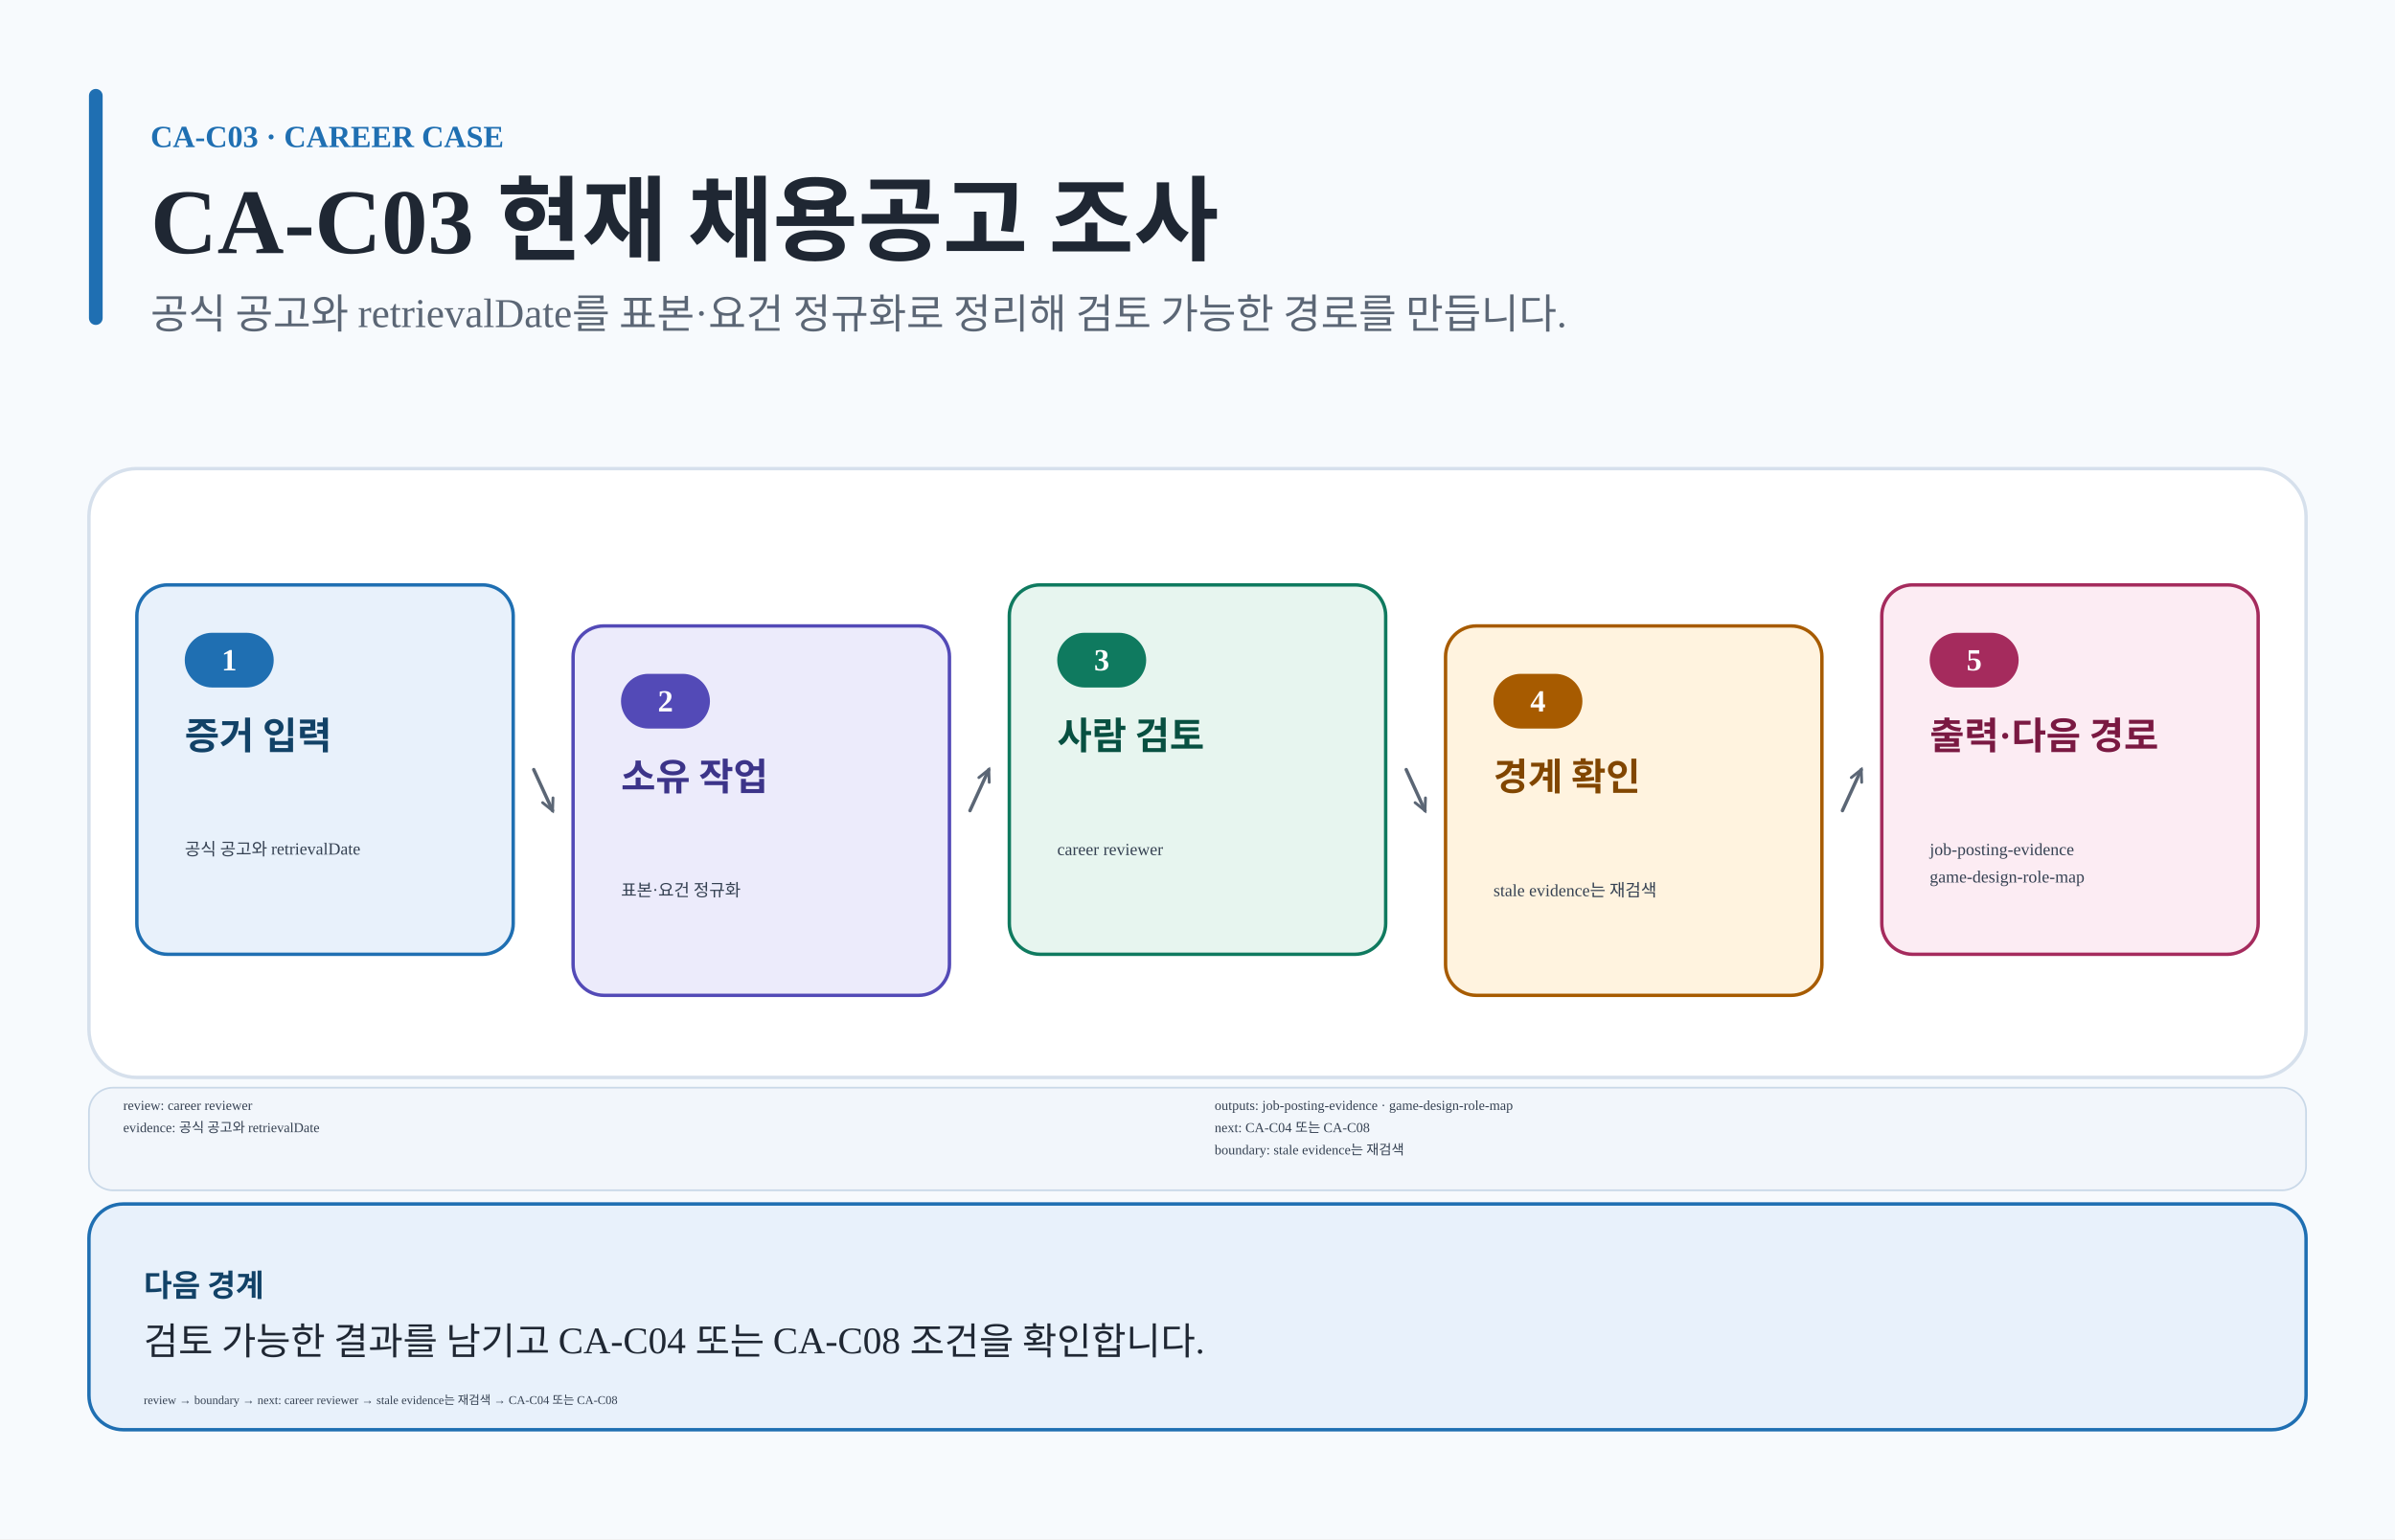
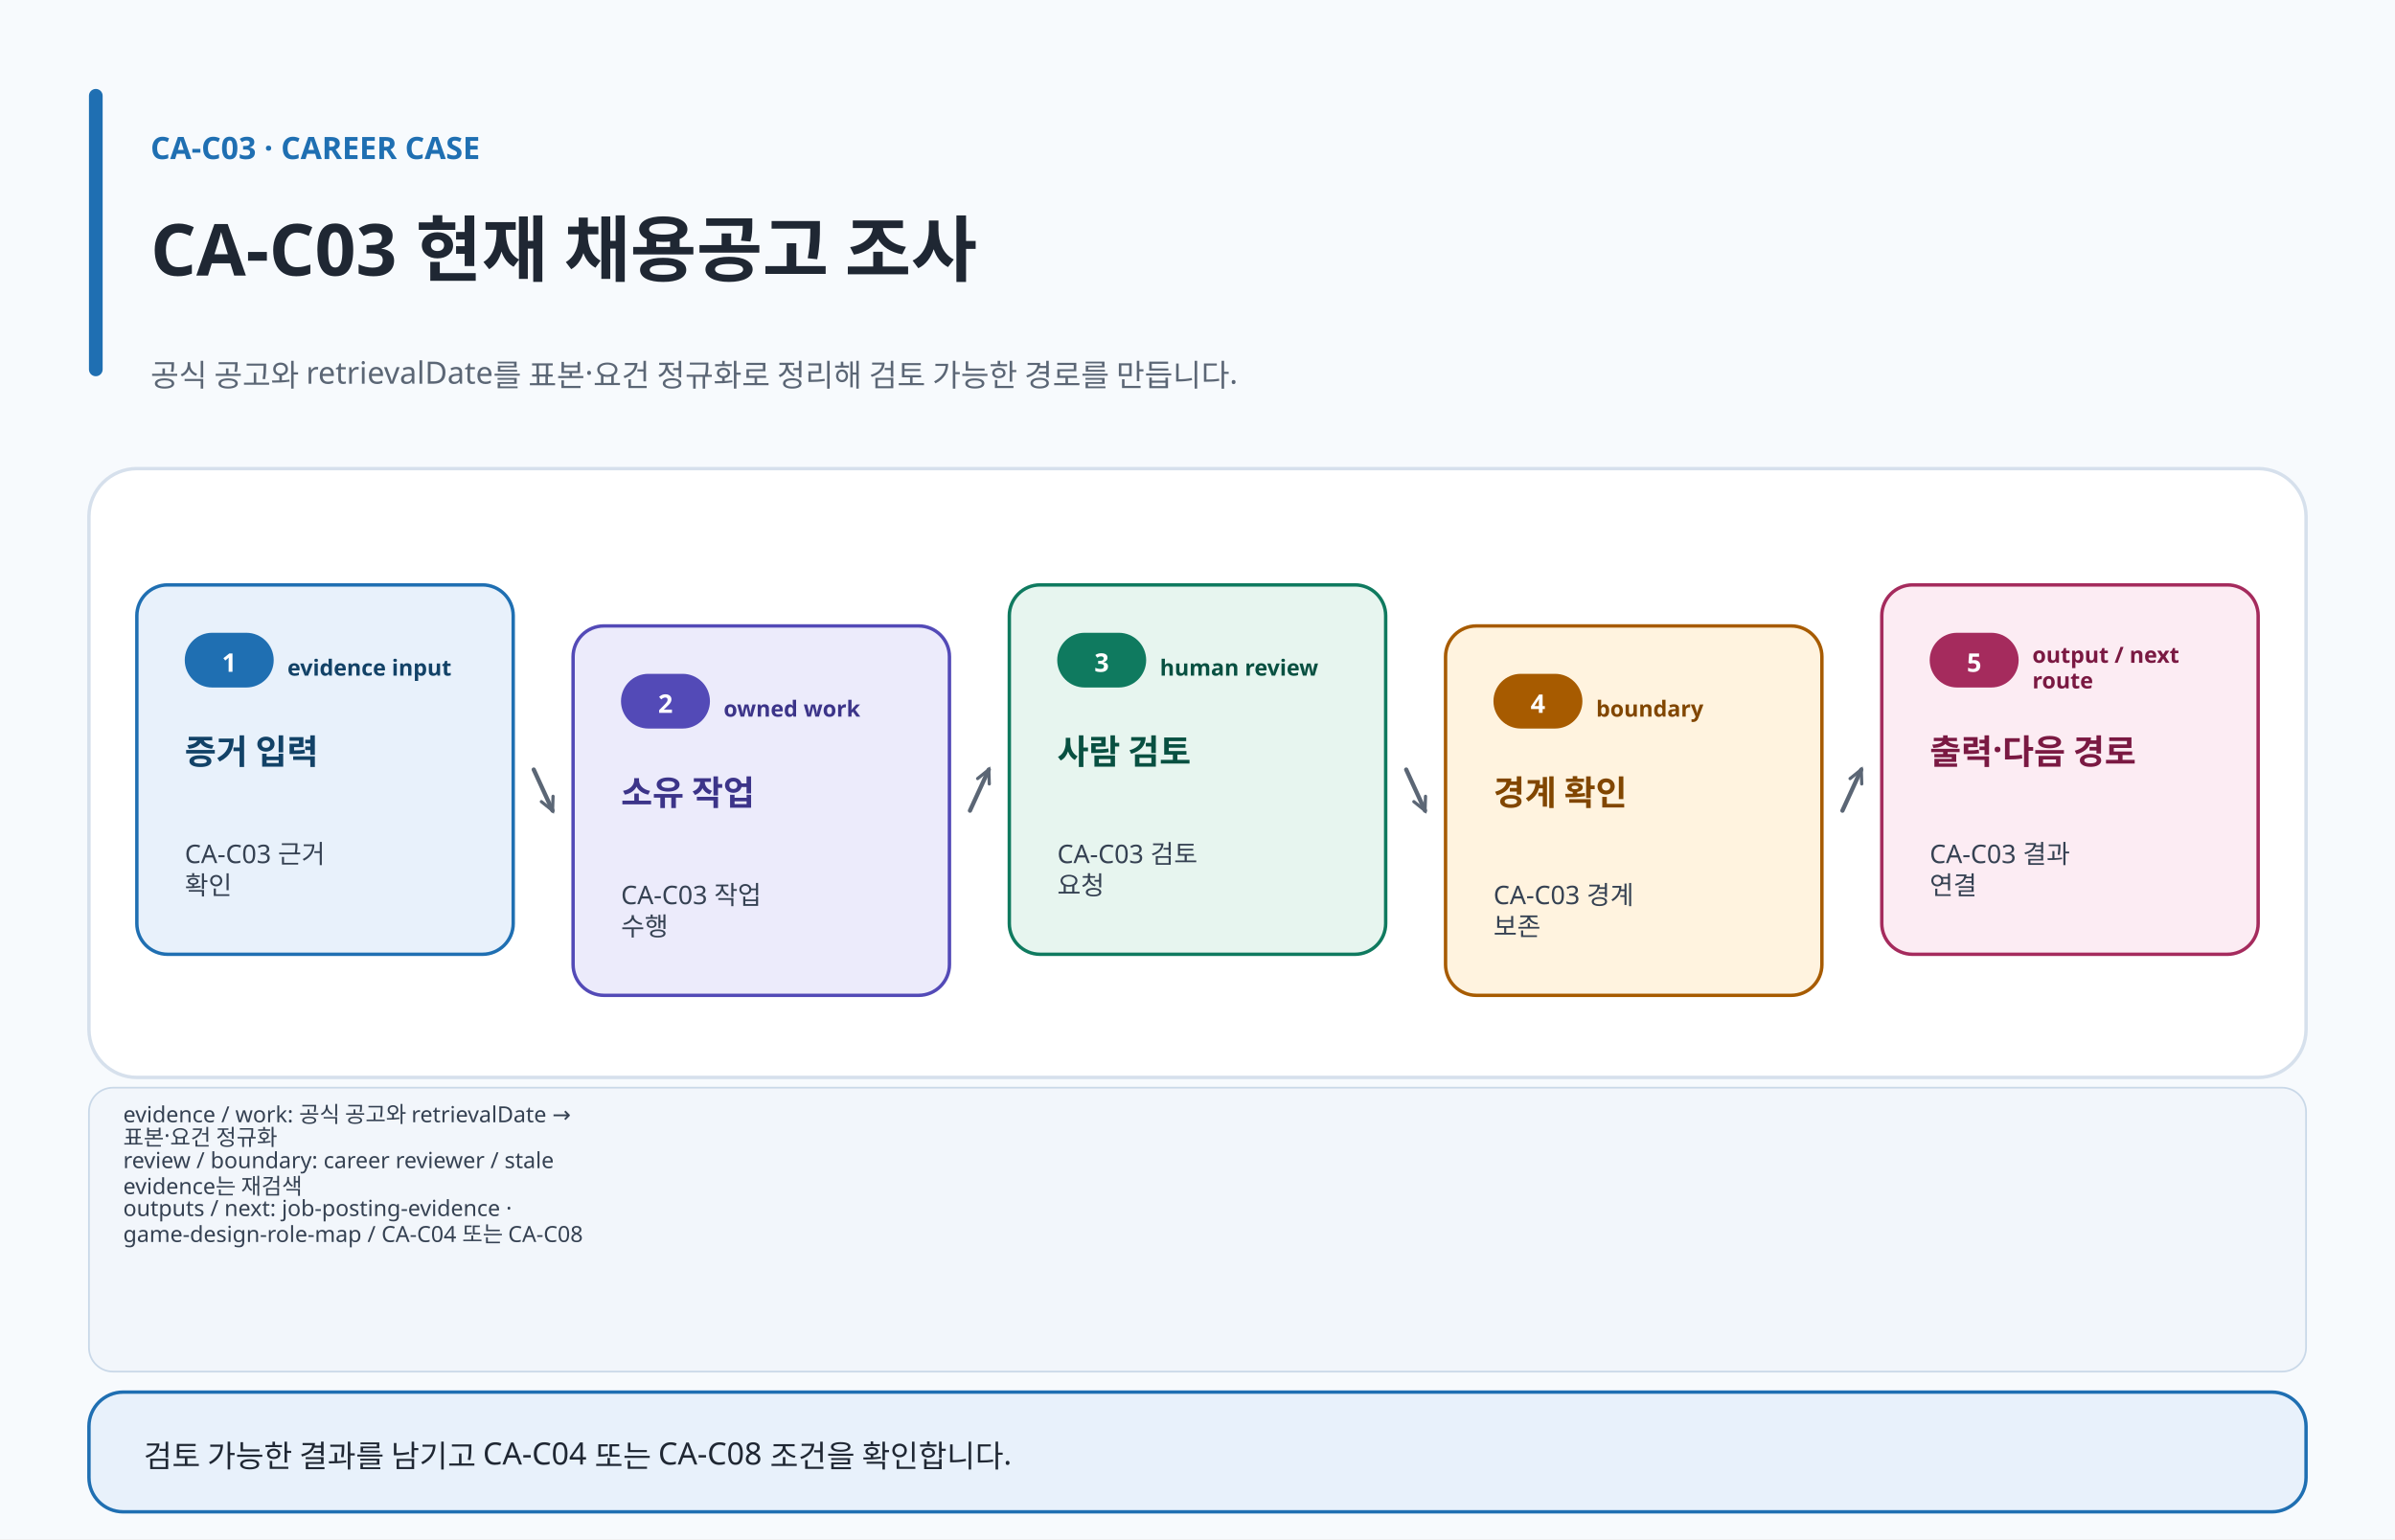
- <svg xmlns="http://www.w3.org/2000/svg" viewBox="0 0 1400 900" width="1400" height="900" role="img" aria-label="현재 채용공고의 근거와 표본 경계를 기록하는 흐름">
+ <svg xmlns="http://www.w3.org/2000/svg" viewBox="0 0 1400 900" width="1400" height="900" role="img" aria-label="현재 채용공고의 근거와 표본 경계를 기록하는 흐름" style="font-family:Pretendard,'Apple SD Gothic Neo','Malgun Gothic','Noto Sans KR',sans-serif">
  <defs>
-     <marker id="open-arrow" viewBox="0 0 12 12" refX="10" refY="6" markerWidth="10" markerHeight="10" markerUnits="userSpaceOnUse" orient="auto">
+     <marker id="open-arrow" viewBox="0 0 12 12" refX="10" refY="6" markerWidth="11.25" markerHeight="11.25" markerUnits="userSpaceOnUse" orient="auto">
      <path d="M 2 2 L 10 6 L 2 10" fill="none" stroke="#5B6675" stroke-width="2" stroke-linecap="round" />
    </marker>
  </defs>
  <rect width="1400" height="900" fill="#F7FAFD" />
-   <rect x="52" y="52" width="8" height="138" rx="4" fill="#1F6FB2" />
-   <text x="88" y="86" fill="#1F6FB2" font-size="18" font-weight="700">CA-C03 · CAREER CASE</text>
-   <text x="88" y="148" fill="#1F2733" font-size="54" font-weight="700">CA-C03 현재 채용공고 조사</text>
-   <text x="88" y="192" fill="#5B6675" font-size="24" textLength="1220" lengthAdjust="spacingAndGlyphs">공식 공고와 retrievalDate를 표본·요건 정규화로 정리해 검토 가능한 경로를 만듭니다.</text>
+   <rect x="52" y="52" width="8" height="168" rx="4" fill="#1F6FB2" />
+   <text data-text-role="eyebrow" x="88" y="86" text-anchor="start" dominant-baseline="central" fill="#1F6FB2" font-size="18" font-weight="700">
+     <tspan x="88" dy="0">CA-C03 · CAREER CASE</tspan>
+   </text>
+   <text data-text-role="title" x="88" y="141" text-anchor="start" dominant-baseline="central" fill="#1F2733" font-size="42" font-weight="700">
+     <tspan x="88" dy="0">CA-C03 현재 채용공고 조사</tspan>
+   </text>
+   <text data-text-role="description" x="88" y="218" text-anchor="start" dominant-baseline="central" fill="#5B6675" font-size="18" font-weight="400">
+     <tspan x="88" dy="0">공식 공고와 retrievalDate를 표본·요건 정규화로 정리해 검토 가능한 경로를 만듭니다.</tspan>
+   </text>
  <rect x="52" y="274" width="1296" height="356" rx="28" fill="#FFFFFF" stroke="#D6E0EC" stroke-width="2" />
-   <path d="M 312 450 L 323 474" fill="none" stroke="#5B6675" stroke-width="2" stroke-linecap="round" marker-end="url(#open-arrow)" />
-   <path d="M 567 474 L 578 450" fill="none" stroke="#5B6675" stroke-width="2" stroke-linecap="round" marker-end="url(#open-arrow)" />
-   <path d="M 822 450 L 833 474" fill="none" stroke="#5B6675" stroke-width="2" stroke-linecap="round" marker-end="url(#open-arrow)" />
-   <path d="M 1077 474 L 1088 450" fill="none" stroke="#5B6675" stroke-width="2" stroke-linecap="round" marker-end="url(#open-arrow)" />
+   <path d="M 312 450 L 323 474" fill="none" stroke="#5B6675" stroke-width="2.5" stroke-linecap="round" marker-end="url(#open-arrow)" />
+   <path d="M 567 474 L 578 450" fill="none" stroke="#5B6675" stroke-width="2.5" stroke-linecap="round" marker-end="url(#open-arrow)" />
+   <path d="M 822 450 L 833 474" fill="none" stroke="#5B6675" stroke-width="2.5" stroke-linecap="round" marker-end="url(#open-arrow)" />
+   <path d="M 1077 474 L 1088 450" fill="none" stroke="#5B6675" stroke-width="2.5" stroke-linecap="round" marker-end="url(#open-arrow)" />
  <g aria-label="읽기 순서 1: 증거 입력">
    <rect x="80" y="342" width="220" height="216" rx="18" fill="#E8F1FB" stroke="#1F6FB2" stroke-width="2" />
    <rect x="108" y="370" width="52" height="32" rx="16" fill="#1F6FB2" />
-     <text x="134" y="392" text-anchor="middle" fill="#FFFFFF" font-size="18" font-weight="700">1</text>
-     <text x="108" y="438" fill="#124267" font-size="22" font-weight="700">증거 입력</text>
-     <text x="108" y="500" fill="#354152" font-size="10" textLength="164" lengthAdjust="spacingAndGlyphs">공식 공고와 retrievalDate</text>
+     <text data-text-role="caption" x="134" y="387" text-anchor="middle" dominant-baseline="central" fill="#FFFFFF" font-size="15" font-weight="700">
+       <tspan x="134" dy="0">1</tspan>
+     </text>
+     <text data-text-role="caption" x="168" y="390" text-anchor="start" dominant-baseline="central" fill="#124267" font-size="13" font-weight="700">
+       <tspan x="168" dy="0">evidence input</tspan>
+     </text>
+     <text data-text-role="card-title" x="108" y="438" text-anchor="start" dominant-baseline="central" fill="#124267" font-size="20" font-weight="700">
+       <tspan x="108" dy="0">증거 입력</tspan>
+     </text>
+     <text data-text-role="card-body" x="108" y="497.5" text-anchor="start" dominant-baseline="central" fill="#354152" font-size="15" font-weight="400">
+       <tspan x="108" dy="0">CA-C03 근거</tspan>
+       <tspan x="108" dy="19">확인</tspan>
+     </text>
  </g>
  <g aria-label="읽기 순서 2: 소유 작업">
    <rect x="335" y="366" width="220" height="216" rx="18" fill="#ECEBFB" stroke="#534AB7" stroke-width="2" />
    <rect x="363" y="394" width="52" height="32" rx="16" fill="#534AB7" />
-     <text x="389" y="416" text-anchor="middle" fill="#FFFFFF" font-size="18" font-weight="700">2</text>
-     <text x="363" y="462" fill="#3C3489" font-size="22" font-weight="700">소유 작업</text>
-     <text x="363" y="524" fill="#354152" font-size="10" textLength="164" lengthAdjust="spacingAndGlyphs">표본·요건 정규화</text>
+     <text data-text-role="caption" x="389" y="411" text-anchor="middle" dominant-baseline="central" fill="#FFFFFF" font-size="15" font-weight="700">
+       <tspan x="389" dy="0">2</tspan>
+     </text>
+     <text data-text-role="caption" x="423" y="414" text-anchor="start" dominant-baseline="central" fill="#3C3489" font-size="13" font-weight="700">
+       <tspan x="423" dy="0">owned work</tspan>
+     </text>
+     <text data-text-role="card-title" x="363" y="462" text-anchor="start" dominant-baseline="central" fill="#3C3489" font-size="20" font-weight="700">
+       <tspan x="363" dy="0">소유 작업</tspan>
+     </text>
+     <text data-text-role="card-body" x="363" y="521.5" text-anchor="start" dominant-baseline="central" fill="#354152" font-size="15" font-weight="400">
+       <tspan x="363" dy="0">CA-C03 작업</tspan>
+       <tspan x="363" dy="19">수행</tspan>
+     </text>
  </g>
  <g aria-label="읽기 순서 3: 사람 검토">
    <rect x="590" y="342" width="220" height="216" rx="18" fill="#E7F5EF" stroke="#0F7A5F" stroke-width="2" />
    <rect x="618" y="370" width="52" height="32" rx="16" fill="#0F7A5F" />
-     <text x="644" y="392" text-anchor="middle" fill="#FFFFFF" font-size="18" font-weight="700">3</text>
-     <text x="618" y="438" fill="#085041" font-size="22" font-weight="700">사람 검토</text>
-     <text x="618" y="500" fill="#354152" font-size="10" textLength="164" lengthAdjust="spacingAndGlyphs">career reviewer</text>
+     <text data-text-role="caption" x="644" y="387" text-anchor="middle" dominant-baseline="central" fill="#FFFFFF" font-size="15" font-weight="700">
+       <tspan x="644" dy="0">3</tspan>
+     </text>
+     <text data-text-role="caption" x="678" y="390" text-anchor="start" dominant-baseline="central" fill="#085041" font-size="13" font-weight="700">
+       <tspan x="678" dy="0">human review</tspan>
+     </text>
+     <text data-text-role="card-title" x="618" y="438" text-anchor="start" dominant-baseline="central" fill="#085041" font-size="20" font-weight="700">
+       <tspan x="618" dy="0">사람 검토</tspan>
+     </text>
+     <text data-text-role="card-body" x="618" y="497.5" text-anchor="start" dominant-baseline="central" fill="#354152" font-size="15" font-weight="400">
+       <tspan x="618" dy="0">CA-C03 검토</tspan>
+       <tspan x="618" dy="19">요청</tspan>
+     </text>
  </g>
  <g aria-label="읽기 순서 4: 경계 확인">
    <rect x="845" y="366" width="220" height="216" rx="18" fill="#FFF3DF" stroke="#A75B00" stroke-width="2" />
    <rect x="873" y="394" width="52" height="32" rx="16" fill="#A75B00" />
-     <text x="899" y="416" text-anchor="middle" fill="#FFFFFF" font-size="18" font-weight="700">4</text>
-     <text x="873" y="462" fill="#814600" font-size="22" font-weight="700">경계 확인</text>
-     <text x="873" y="524" fill="#354152" font-size="10" textLength="164" lengthAdjust="spacingAndGlyphs">stale evidence는 재검색</text>
+     <text data-text-role="caption" x="899" y="411" text-anchor="middle" dominant-baseline="central" fill="#FFFFFF" font-size="15" font-weight="700">
+       <tspan x="899" dy="0">4</tspan>
+     </text>
+     <text data-text-role="caption" x="933" y="414" text-anchor="start" dominant-baseline="central" fill="#814600" font-size="13" font-weight="700">
+       <tspan x="933" dy="0">boundary</tspan>
+     </text>
+     <text data-text-role="card-title" x="873" y="462" text-anchor="start" dominant-baseline="central" fill="#814600" font-size="20" font-weight="700">
+       <tspan x="873" dy="0">경계 확인</tspan>
+     </text>
+     <text data-text-role="card-body" x="873" y="521.5" text-anchor="start" dominant-baseline="central" fill="#354152" font-size="15" font-weight="400">
+       <tspan x="873" dy="0">CA-C03 경계</tspan>
+       <tspan x="873" dy="19">보존</tspan>
+     </text>
  </g>
  <g aria-label="읽기 순서 5: 출력·다음 경로">
    <rect x="1100" y="342" width="220" height="216" rx="18" fill="#FCECF3" stroke="#A52B5D" stroke-width="2" />
    <rect x="1128" y="370" width="52" height="32" rx="16" fill="#A52B5D" />
-     <text x="1154" y="392" text-anchor="middle" fill="#FFFFFF" font-size="18" font-weight="700">5</text>
-     <text x="1128" y="438" fill="#7A1942" font-size="22" font-weight="700">출력·다음 경로</text>
-     <text x="1128" y="500" fill="#354152" font-size="10" textLength="164" lengthAdjust="spacingAndGlyphs">job-posting-evidence</text>
-     <text x="1128" y="516" fill="#354152" font-size="10" textLength="164" lengthAdjust="spacingAndGlyphs">game-design-role-map</text>
+     <text data-text-role="caption" x="1154" y="387" text-anchor="middle" dominant-baseline="central" fill="#FFFFFF" font-size="15" font-weight="700">
+       <tspan x="1154" dy="0">5</tspan>
+     </text>
+     <text data-text-role="caption" x="1188" y="382.5" text-anchor="start" dominant-baseline="central" fill="#7A1942" font-size="13" font-weight="700">
+       <tspan x="1188" dy="0">output / next</tspan>
+       <tspan x="1188" dy="15">route</tspan>
+     </text>
+     <text data-text-role="card-title" x="1128" y="438" text-anchor="start" dominant-baseline="central" fill="#7A1942" font-size="20" font-weight="700">
+       <tspan x="1128" dy="0">출력·다음 경로</tspan>
+     </text>
+     <text data-text-role="card-body" x="1128" y="497.5" text-anchor="start" dominant-baseline="central" fill="#354152" font-size="15" font-weight="400">
+       <tspan x="1128" dy="0">CA-C03 결과</tspan>
+       <tspan x="1128" dy="19">연결</tspan>
+     </text>
  </g>
-   <rect x="52" y="636" width="1296" height="60" rx="14" fill="#F2F6FB" stroke="#C9D8E8" stroke-width="1" />
-   <text x="72" y="649" fill="#354152" font-size="8">review: career reviewer</text>
-   <text x="72" y="662" fill="#354152" font-size="8">evidence: 공식 공고와 retrievalDate</text>
-   <text x="710" y="649" fill="#354152" font-size="8" textLength="618" lengthAdjust="spacingAndGlyphs">outputs: job-posting-evidence · game-design-role-map</text>
-   <text x="710" y="662" fill="#354152" font-size="8">next: CA-C04 또는 CA-C08</text>
-   <text x="710" y="675" fill="#354152" font-size="8">boundary: stale evidence는 재검색</text>
-   <rect x="52" y="704" width="1296" height="132" rx="20" fill="#E8F1FB" stroke="#1F6FB2" stroke-width="2" />
-   <text x="84" y="758" fill="#124267" font-size="18" font-weight="700">다음 경계</text>
-   <text x="84" y="792" fill="#1F2733" font-size="22">검토 가능한 결과를 남기고 CA-C04 또는 CA-C08 조건을 확인합니다.</text>
-   <text x="84" y="821" fill="#354152" font-weight="500" font-size="7" textLength="1232" lengthAdjust="spacingAndGlyphs">review → boundary → next: career reviewer → stale evidence는 재검색 → CA-C04 또는 CA-C08</text>
+   <rect x="52" y="636" width="1296" height="166" rx="14" fill="#F2F6FB" stroke="#C9D8E8" stroke-width="1" />
+   <text data-text-role="semantic-rail" x="72" y="650" text-anchor="start" dominant-baseline="central" fill="#354152" font-size="13" font-weight="400">
+     <tspan x="72" dy="0">evidence / work: 공식 공고와 retrievalDate →</tspan>
+     <tspan x="72" dy="14">표본·요건 정규화</tspan>
+   </text>
+   <text data-text-role="semantic-rail" x="72" y="678" text-anchor="start" dominant-baseline="central" fill="#354152" font-size="13" font-weight="400">
+     <tspan x="72" dy="0">review / boundary: career reviewer / stale</tspan>
+     <tspan x="72" dy="14">evidence는 재검색</tspan>
+   </text>
+   <text data-text-role="semantic-rail" x="72" y="706" text-anchor="start" dominant-baseline="central" fill="#354152" font-size="13" font-weight="400">
+     <tspan x="72" dy="0">outputs / next: job-posting-evidence ·</tspan>
+     <tspan x="72" dy="14">game-design-role-map / CA-C04 또는 CA-C08</tspan>
+   </text>
+   <rect x="52" y="814" width="1296" height="70" rx="20" fill="#E8F1FB" stroke="#1F6FB2" stroke-width="2" />
+   <text data-text-role="footer" x="84" y="850" text-anchor="start" dominant-baseline="central" fill="#1F2733" font-size="18" font-weight="400">
+     <tspan x="84" dy="0">검토 가능한 결과를 남기고 CA-C04 또는 CA-C08 조건을 확인합니다.</tspan>
+   </text>
</svg>
